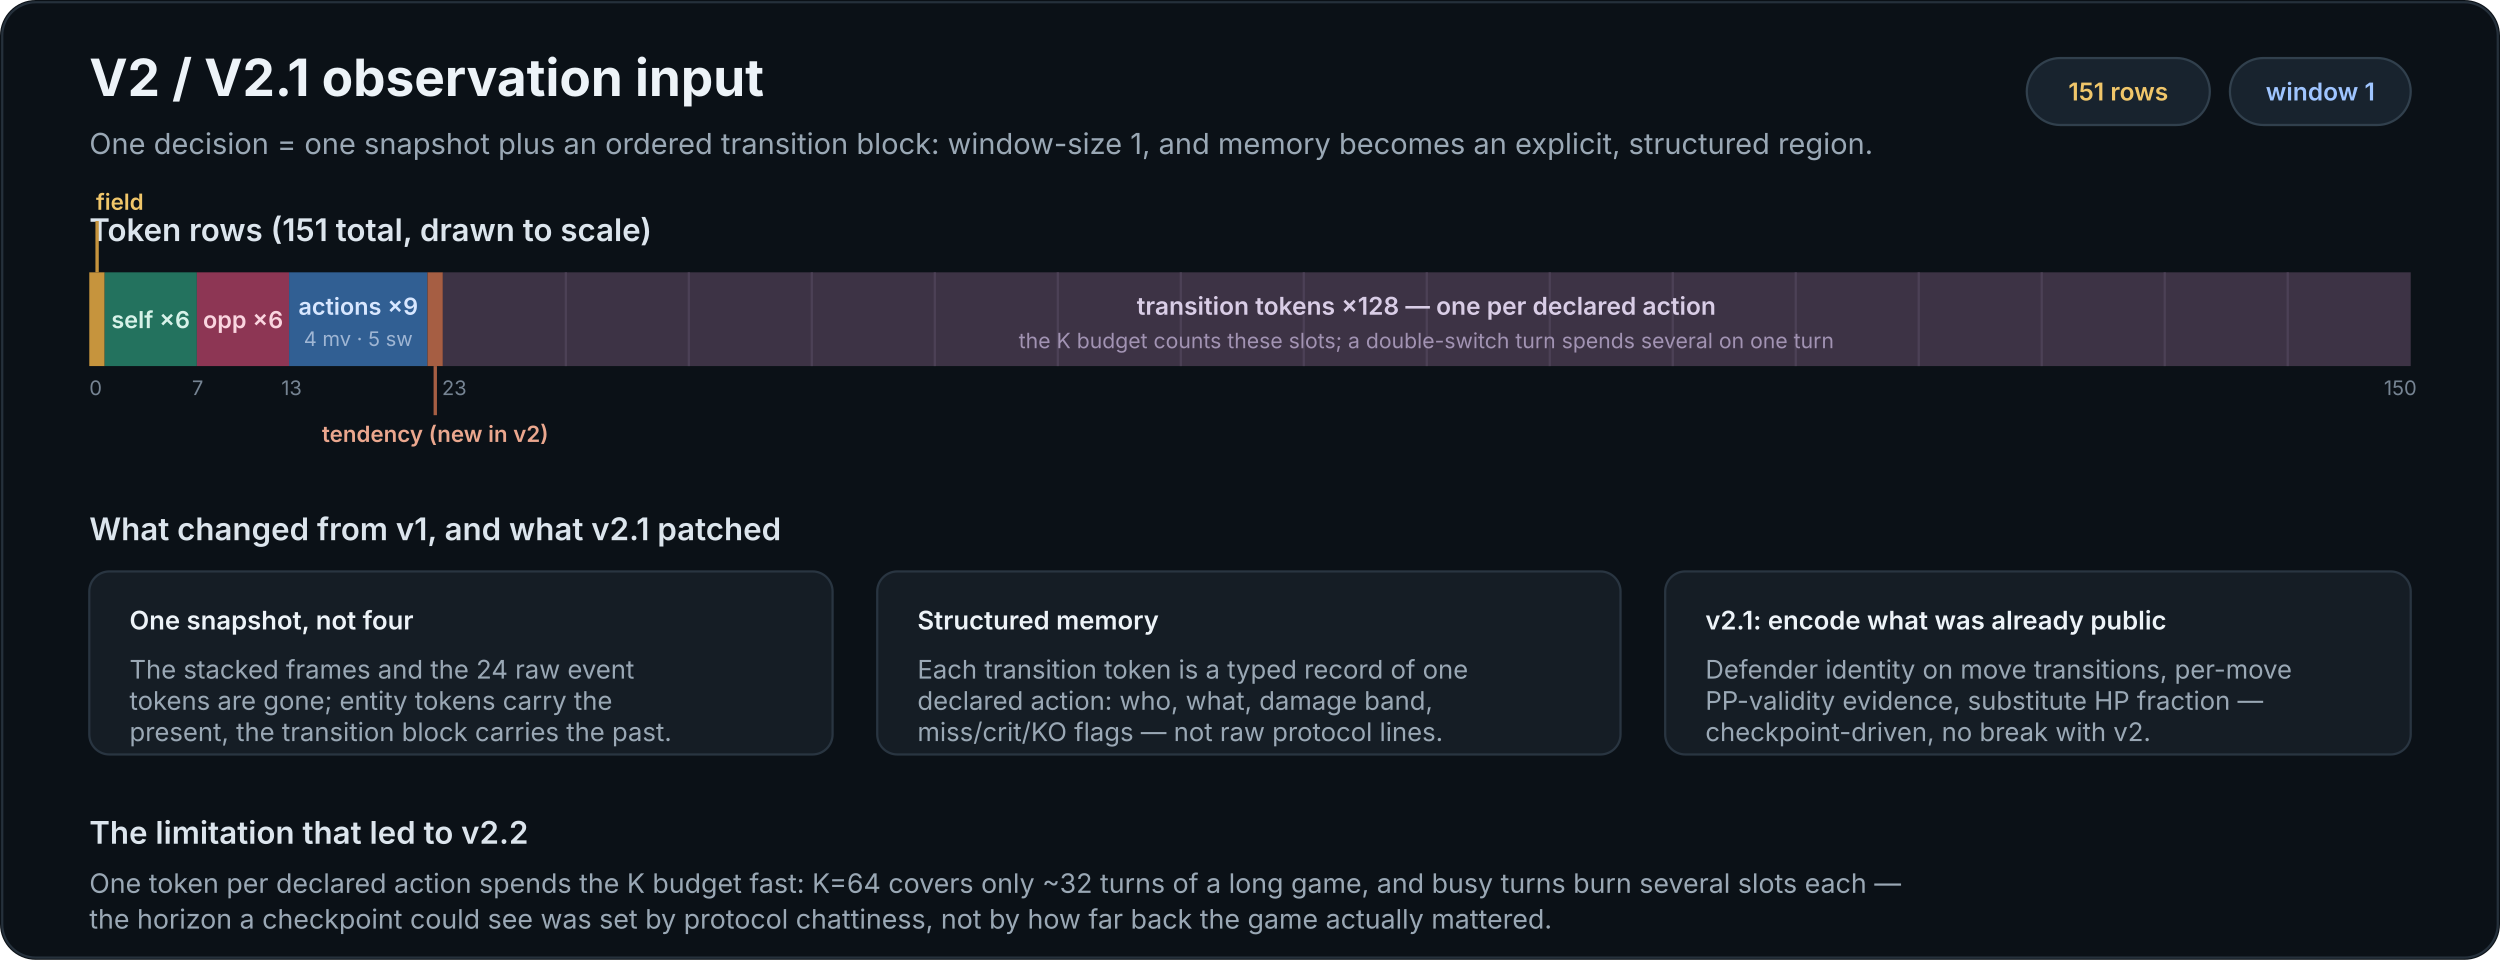
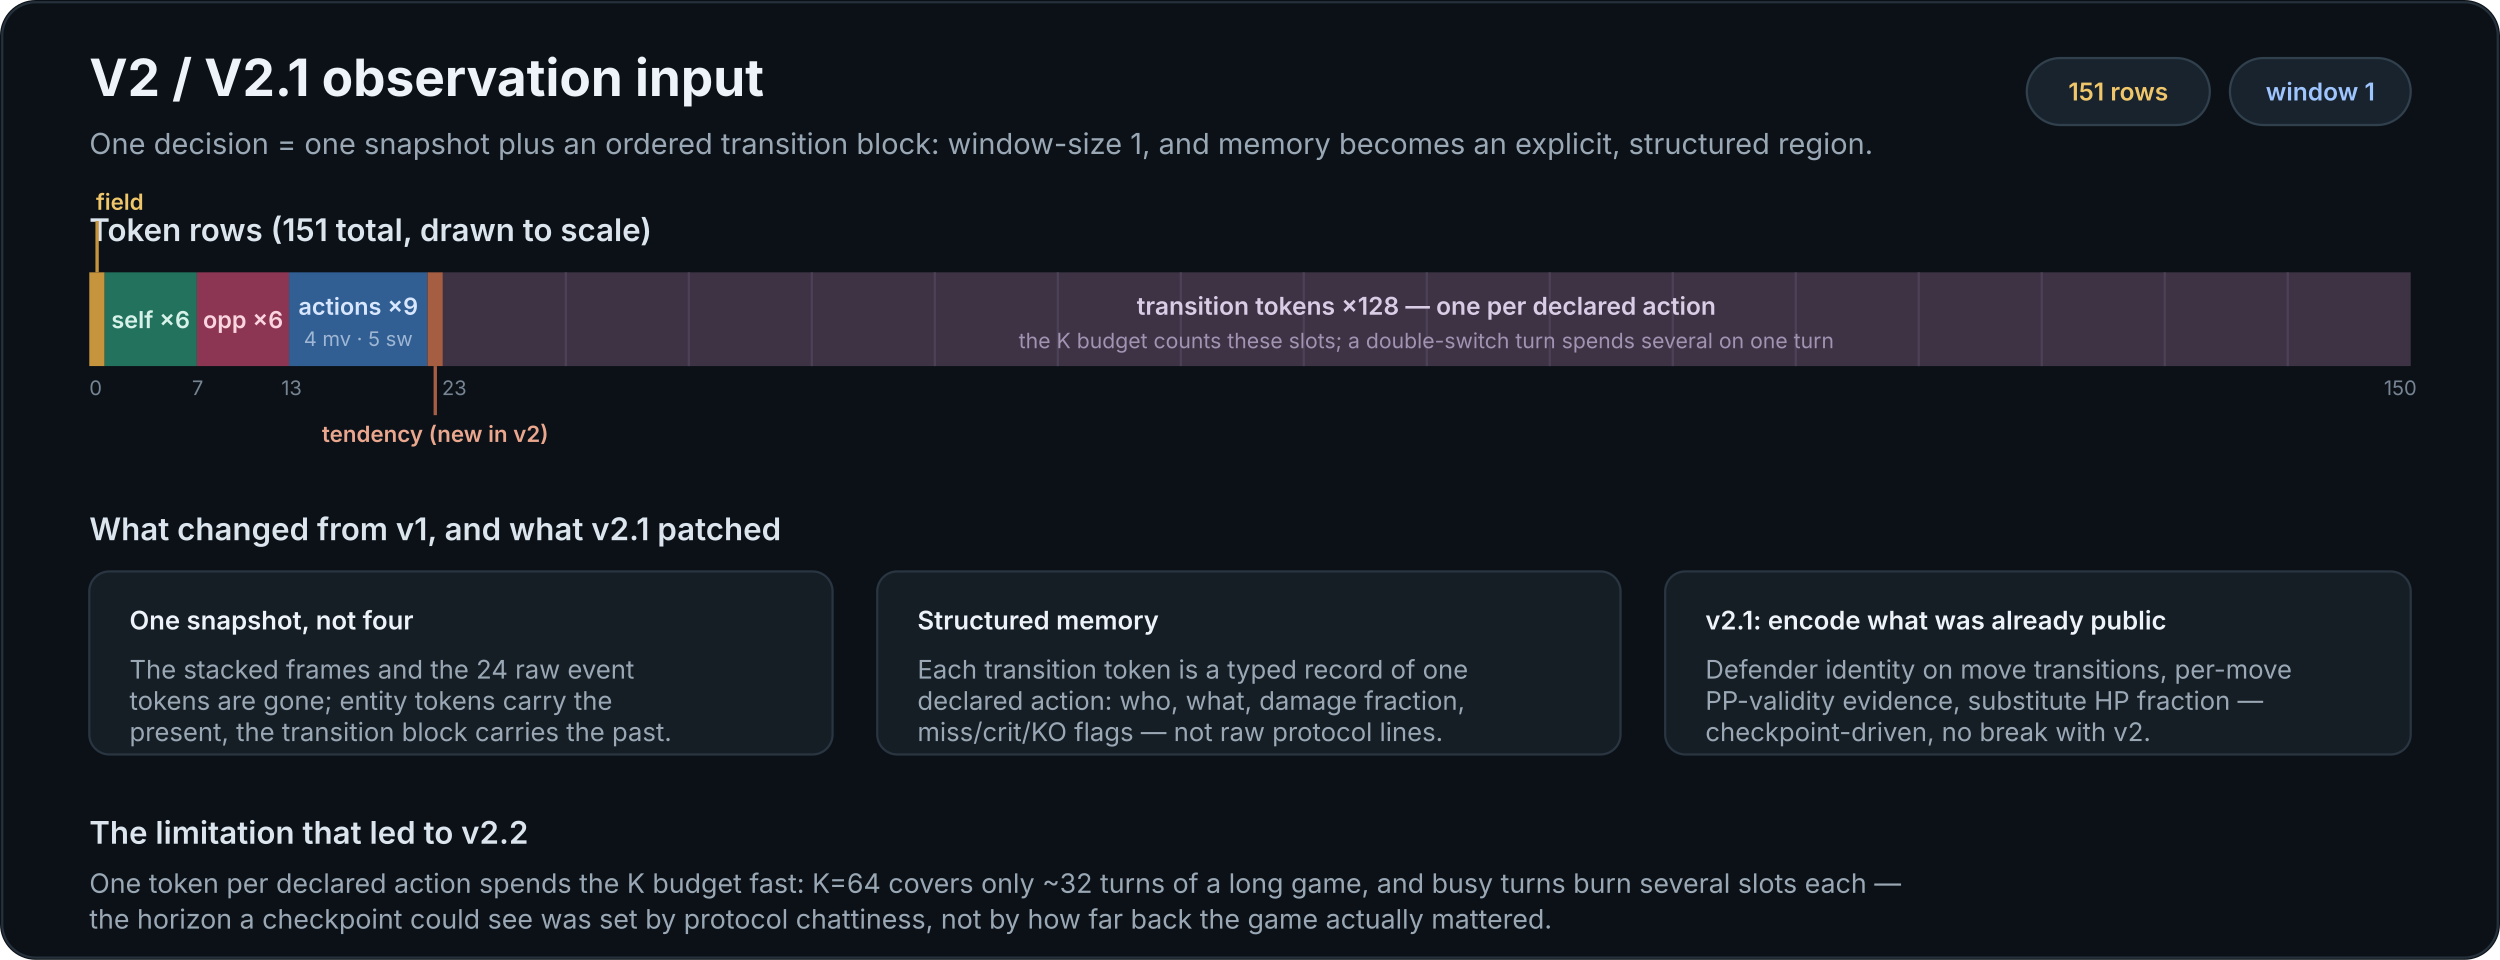
<svg xmlns="http://www.w3.org/2000/svg" viewBox="0 0 1120 430" role="img" aria-labelledby="title desc" font-family="-apple-system, BlinkMacSystemFont, 'Segoe UI', sans-serif">
  <rect width="1120" height="430" rx="16" fill="#0b1117" />
  <rect x="1" y="1" width="1118" height="428" rx="15" fill="none" stroke="#25303b" />
  <text x="40" y="43" fill="#edf3f8" font-size="23" font-weight="700">V2 / V2.1 observation input</text>
  <text x="40" y="69" fill="#9aa8b5" font-size="13">One decision = one snapshot plus an ordered transition block: window-size 1, and memory becomes an explicit, structured region.</text>
  <g font-size="11" font-weight="600">
    <rect x="908" y="26" width="82" height="30" rx="15" fill="#18232e" stroke="#31404d" />
    <text x="949" y="45" text-anchor="middle" fill="#f0c66a">151 rows</text>
    <rect x="999" y="26" width="81" height="30" rx="15" fill="#18232e" stroke="#31404d" />
    <text x="1039.5" y="45" text-anchor="middle" fill="#9fc5ff">window 1</text>
  </g>
  <text x="40" y="108" fill="#dce5ed" font-size="14" font-weight="600">Token rows (151 total, drawn to scale)</text>
  <rect x="40" y="122" width="6.9" height="42" fill="#c6943d" />
  <rect x="46.9" y="122" width="41.3" height="42" fill="#23725e" />
  <rect x="88.2" y="122" width="41.3" height="42" fill="#8d3654" />
  <rect x="129.5" y="122" width="62" height="42" fill="#315f93" />
  <rect x="191.5" y="122" width="6.9" height="42" fill="#a65e43" />
  <rect x="198.4" y="122" width="881.6" height="42" fill="#3d3345" />
  <g stroke="#4c4156" stroke-width="1">
    <line x1="253.5" y1="122" x2="253.5" y2="164" />
    <line x1="308.6" y1="122" x2="308.6" y2="164" />
    <line x1="363.7" y1="122" x2="363.7" y2="164" />
    <line x1="418.8" y1="122" x2="418.8" y2="164" />
    <line x1="473.9" y1="122" x2="473.9" y2="164" />
    <line x1="529.0" y1="122" x2="529.0" y2="164" />
    <line x1="584.1" y1="122" x2="584.1" y2="164" />
    <line x1="639.2" y1="122" x2="639.2" y2="164" />
    <line x1="694.3" y1="122" x2="694.3" y2="164" />
    <line x1="749.4" y1="122" x2="749.4" y2="164" />
    <line x1="804.5" y1="122" x2="804.5" y2="164" />
    <line x1="859.6" y1="122" x2="859.6" y2="164" />
    <line x1="914.7" y1="122" x2="914.7" y2="164" />
    <line x1="969.8" y1="122" x2="969.8" y2="164" />
    <line x1="1024.9" y1="122" x2="1024.9" y2="164" />
  </g>
  <text x="67.5" y="147" fill="#d7f2e9" font-size="10.5" font-weight="600" text-anchor="middle">self ×6</text>
  <text x="108.9" y="147" fill="#fad5df" font-size="10.5" font-weight="600" text-anchor="middle">opp ×6</text>
  <text x="160.5" y="141" fill="#d8e7ff" font-size="10.5" font-weight="600" text-anchor="middle">actions ×9</text>
  <text x="160.5" y="155" fill="#9fb6d4" font-size="9" text-anchor="middle">4 mv · 5 sw</text>
  <text x="639" y="141" fill="#d9cde6" font-size="11" font-weight="600" text-anchor="middle">transition tokens ×128 — one per declared action</text>
  <text x="639" y="156" fill="#a293b3" font-size="9.5" text-anchor="middle">the K budget counts these slots; a double-switch turn spends several on one turn</text>
  <line x1="43.5" y1="122" x2="43.5" y2="99" stroke="#c6943d" stroke-width="1.5" />
  <text x="43" y="94" fill="#f0c66a" font-size="10" font-weight="600">field</text>
  <line x1="195" y1="164" x2="195" y2="186" stroke="#a65e43" stroke-width="1.5" />
  <text x="195" y="198" fill="#eba78e" font-size="10" font-weight="600" text-anchor="middle">tendency (new in v2)</text>
  <g fill="#768493" font-size="9">
    <text x="40" y="177">0</text>
    <text x="86" y="177">7</text>
    <text x="126" y="177">13</text>
    <text x="198" y="177">23</text>
    <text x="1068" y="177">150</text>
  </g>
  <text x="40" y="242" fill="#dce5ed" font-size="14" font-weight="600">What changed from v1, and what v2.1 patched</text>
  <g font-size="11.5">
    <g transform="translate(40 256)">
      <rect width="333" height="82" rx="9" fill="#151d25" stroke="#293541" />
      <text x="18" y="26" fill="#edf3f8" font-weight="600">One snapshot, not four</text>
      <text x="18" y="48" fill="#9aa8b5">The stacked frames and the 24 raw event</text>
      <text x="18" y="62" fill="#9aa8b5">tokens are gone; entity tokens carry the</text>
      <text x="18" y="76" fill="#9aa8b5">present, the transition block carries the past.</text>
    </g>
    <g transform="translate(393 256)">
      <rect width="333" height="82" rx="9" fill="#151d25" stroke="#293541" />
      <text x="18" y="26" fill="#edf3f8" font-weight="600">Structured memory</text>
      <text x="18" y="48" fill="#9aa8b5">Each transition token is a typed record of one</text>
-       <text x="18" y="62" fill="#9aa8b5">declared action: who, what, damage band,</text>
+       <text x="18" y="62" fill="#9aa8b5">declared action: who, what, damage fraction,</text>
      <text x="18" y="76" fill="#9aa8b5">miss/crit/KO flags — not raw protocol lines.</text>
    </g>
    <g transform="translate(746 256)">
      <rect width="334" height="82" rx="9" fill="#151d25" stroke="#293541" />
      <text x="18" y="26" fill="#edf3f8" font-weight="600">v2.1: encode what was already public</text>
      <text x="18" y="48" fill="#9aa8b5">Defender identity on move transitions, per-move</text>
      <text x="18" y="62" fill="#9aa8b5">PP-validity evidence, substitute HP fraction —</text>
      <text x="18" y="76" fill="#9aa8b5">checkpoint-driven, no break with v2.</text>
    </g>
  </g>
  <text x="40" y="378" fill="#dce5ed" font-size="14" font-weight="600">The limitation that led to v2.2</text>
  <text x="40" y="400" fill="#9aa8b5" font-size="12">One token per declared action spends the K budget fast: K=64 covers only ~32 turns of a long game, and busy turns burn several slots each —</text>
  <text x="40" y="416" fill="#9aa8b5" font-size="12">the horizon a checkpoint could see was set by protocol chattiness, not by how far back the game actually mattered.</text>
</svg>
